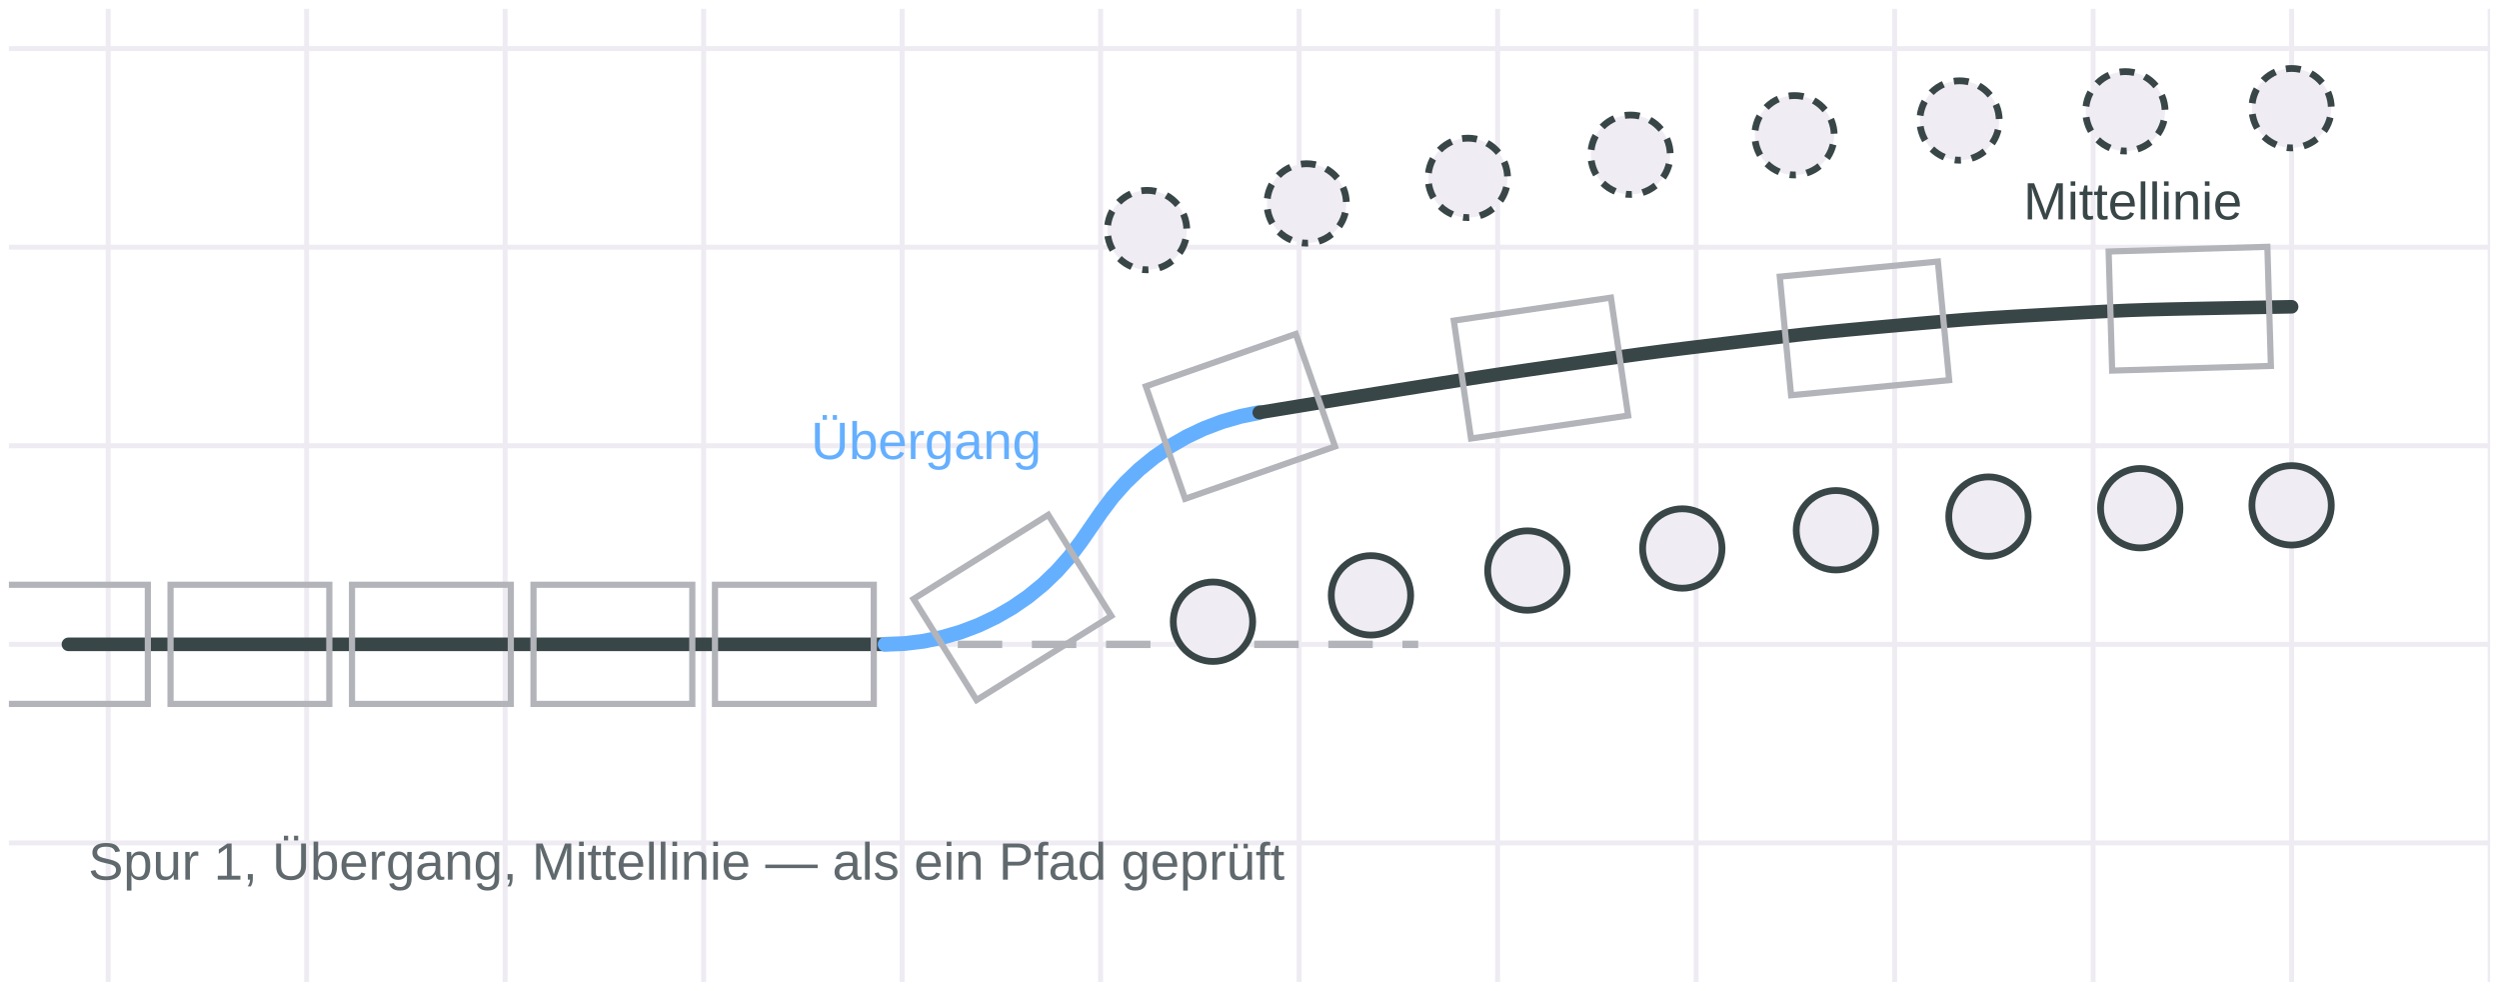
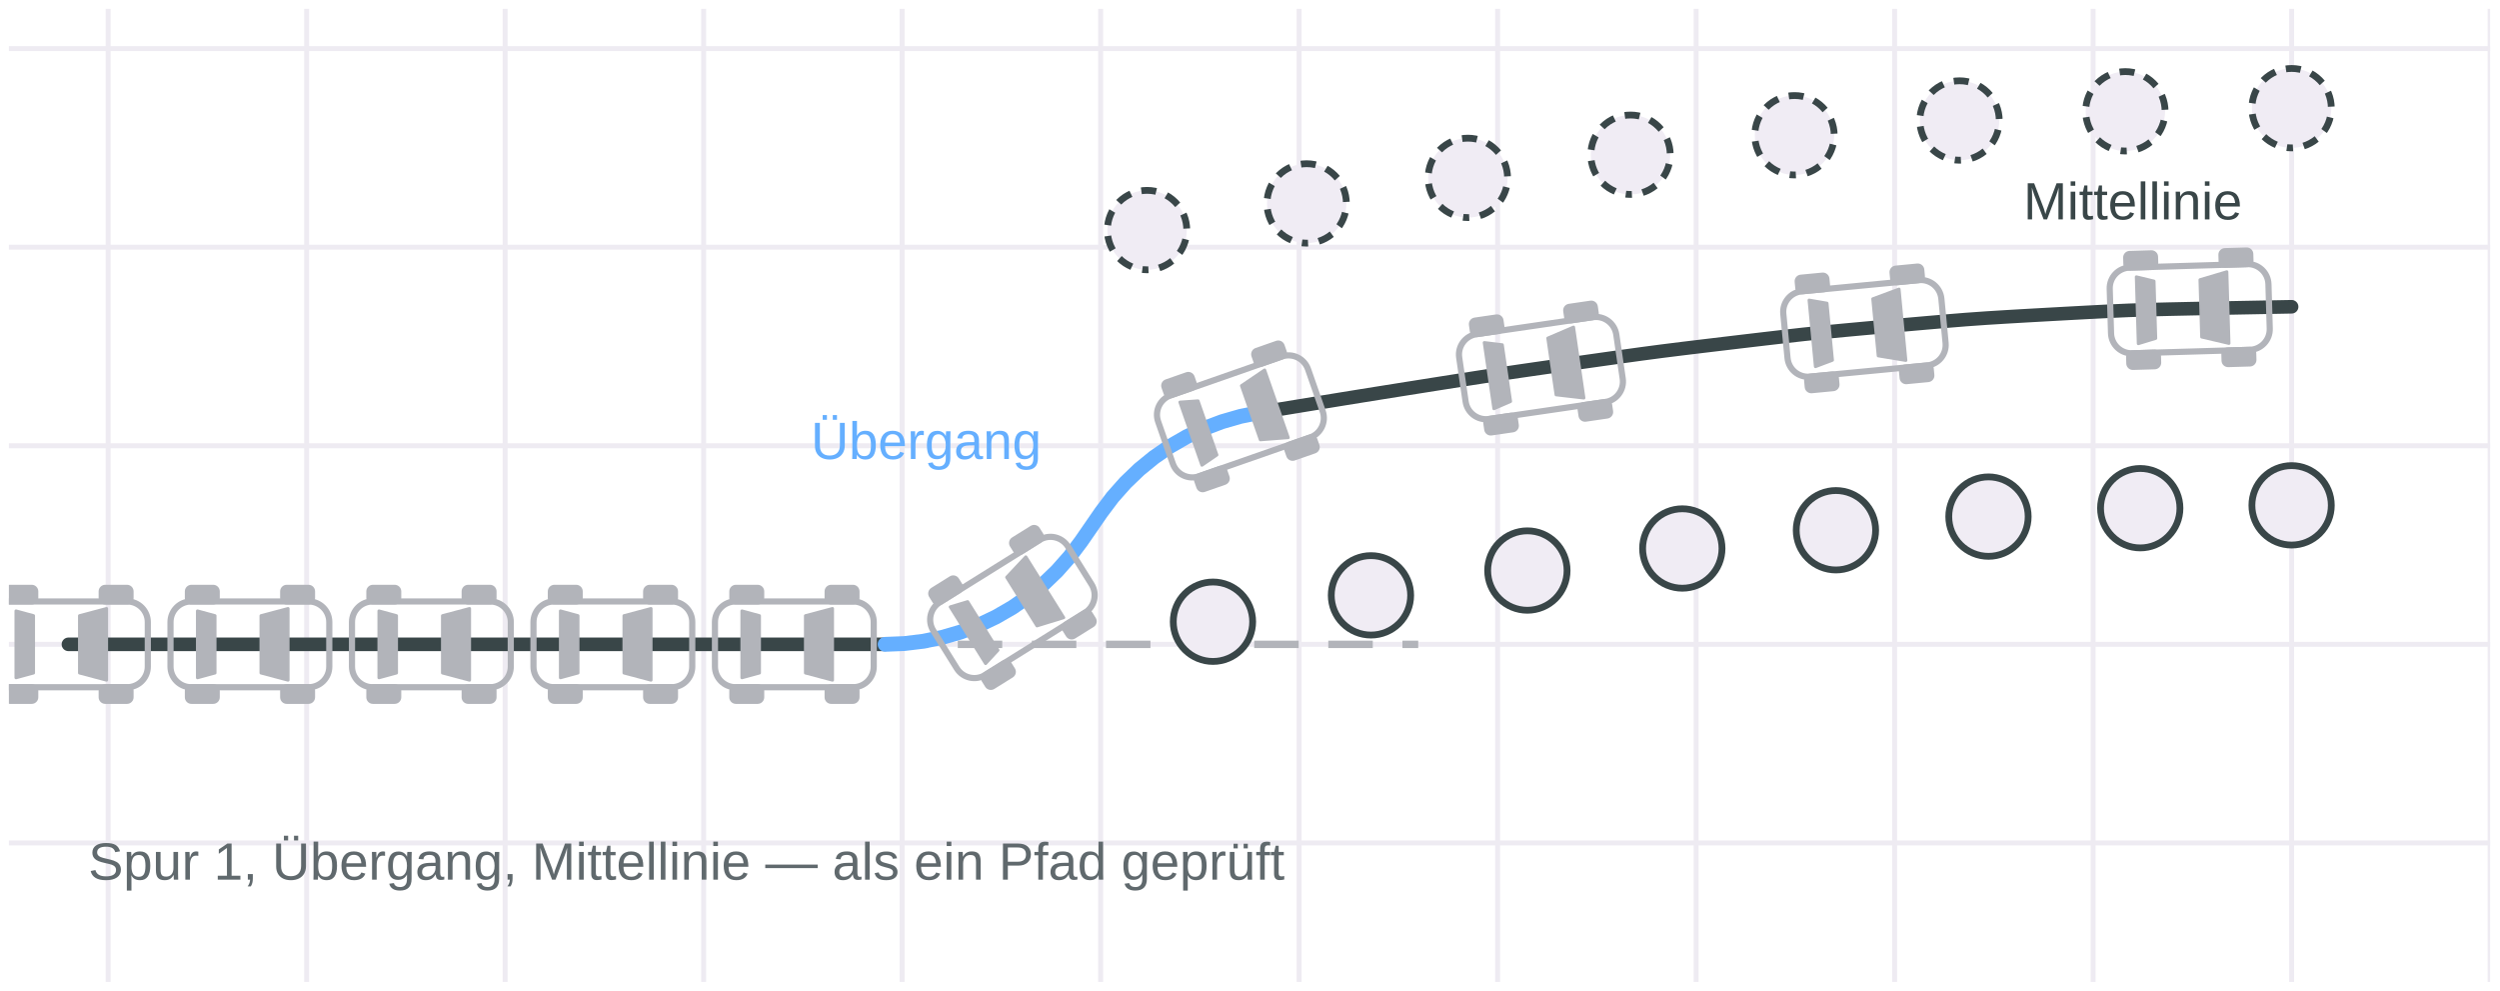
<svg xmlns="http://www.w3.org/2000/svg" xmlns:xlink="http://www.w3.org/1999/xlink" width="404.64pt" height="160.37pt" viewBox="0 0 404.64 160.37" version="1.1">
  <defs>
    <style type="text/css">*{stroke-linejoin: round; stroke-linecap: butt}</style>
  </defs>
  <g id="figure_1">
    <g id="patch_1">
      <path d="M 0 160.37  L 404.64 160.37  L 404.64 0  L 0 0  L 0 160.37  z " style="fill: none" />
    </g>
    <g id="axes_1">
      <g id="patch_2">
        <path d="M 1.44 158.93  L 403.2 158.93  L 403.2 1.44  L 1.44 1.44  L 1.44 158.93  z " style="fill: none" />
      </g>
      <g id="matplotlib.axis_1">
        <g id="xtick_1">
          <g id="line2d_1">
            <path d="M 17.51 158.93  L 17.51 1.44  " clip-path="url(#p9712683a59)" style="fill: none; stroke: #eeebf2; stroke-width: 0.8; stroke-linecap: square" />
          </g>
          <g id="line2d_2" />
        </g>
        <g id="xtick_2">
          <g id="line2d_3">
            <path d="M 49.651 158.93  L 49.651 1.44  " clip-path="url(#p9712683a59)" style="fill: none; stroke: #eeebf2; stroke-width: 0.8; stroke-linecap: square" />
          </g>
          <g id="line2d_4" />
        </g>
        <g id="xtick_3">
          <g id="line2d_5">
            <path d="M 81.792 158.93  L 81.792 1.44  " clip-path="url(#p9712683a59)" style="fill: none; stroke: #eeebf2; stroke-width: 0.8; stroke-linecap: square" />
          </g>
          <g id="line2d_6" />
        </g>
        <g id="xtick_4">
          <g id="line2d_7">
            <path d="M 113.933 158.93  L 113.933 1.44  " clip-path="url(#p9712683a59)" style="fill: none; stroke: #eeebf2; stroke-width: 0.8; stroke-linecap: square" />
          </g>
          <g id="line2d_8" />
        </g>
        <g id="xtick_5">
          <g id="line2d_9">
            <path d="M 146.074 158.93  L 146.074 1.44  " clip-path="url(#p9712683a59)" style="fill: none; stroke: #eeebf2; stroke-width: 0.8; stroke-linecap: square" />
          </g>
          <g id="line2d_10" />
        </g>
        <g id="xtick_6">
          <g id="line2d_11">
            <path d="M 178.214 158.93  L 178.214 1.44  " clip-path="url(#p9712683a59)" style="fill: none; stroke: #eeebf2; stroke-width: 0.8; stroke-linecap: square" />
          </g>
          <g id="line2d_12" />
        </g>
        <g id="xtick_7">
          <g id="line2d_13">
            <path d="M 210.355 158.93  L 210.355 1.44  " clip-path="url(#p9712683a59)" style="fill: none; stroke: #eeebf2; stroke-width: 0.8; stroke-linecap: square" />
          </g>
          <g id="line2d_14" />
        </g>
        <g id="xtick_8">
          <g id="line2d_15">
            <path d="M 242.496 158.93  L 242.496 1.44  " clip-path="url(#p9712683a59)" style="fill: none; stroke: #eeebf2; stroke-width: 0.8; stroke-linecap: square" />
          </g>
          <g id="line2d_16" />
        </g>
        <g id="xtick_9">
          <g id="line2d_17">
            <path d="M 274.637 158.93  L 274.637 1.44  " clip-path="url(#p9712683a59)" style="fill: none; stroke: #eeebf2; stroke-width: 0.8; stroke-linecap: square" />
          </g>
          <g id="line2d_18" />
        </g>
        <g id="xtick_10">
          <g id="line2d_19">
            <path d="M 306.778 158.93  L 306.778 1.44  " clip-path="url(#p9712683a59)" style="fill: none; stroke: #eeebf2; stroke-width: 0.8; stroke-linecap: square" />
          </g>
          <g id="line2d_20" />
        </g>
        <g id="xtick_11">
          <g id="line2d_21">
            <path d="M 338.918 158.93  L 338.918 1.44  " clip-path="url(#p9712683a59)" style="fill: none; stroke: #eeebf2; stroke-width: 0.8; stroke-linecap: square" />
          </g>
          <g id="line2d_22" />
        </g>
        <g id="xtick_12">
          <g id="line2d_23">
            <path d="M 371.059 158.93  L 371.059 1.44  " clip-path="url(#p9712683a59)" style="fill: none; stroke: #eeebf2; stroke-width: 0.8; stroke-linecap: square" />
          </g>
          <g id="line2d_24" />
        </g>
        <g id="xtick_13">
          <g id="line2d_25">
            <path d="M 403.2 158.93  L 403.2 1.44  " clip-path="url(#p9712683a59)" style="fill: none; stroke: #eeebf2; stroke-width: 0.8; stroke-linecap: square" />
          </g>
          <g id="line2d_26" />
        </g>
      </g>
      <g id="matplotlib.axis_2">
        <g id="ytick_1">
          <g id="line2d_27">
            <path d="M 1.44 136.431  L 403.2 136.431  " clip-path="url(#p9712683a59)" style="fill: none; stroke: #eeebf2; stroke-width: 0.8; stroke-linecap: square" />
          </g>
          <g id="line2d_28" />
        </g>
        <g id="ytick_2">
          <g id="line2d_29">
            <path d="M 1.44 104.291  L 403.2 104.291  " clip-path="url(#p9712683a59)" style="fill: none; stroke: #eeebf2; stroke-width: 0.8; stroke-linecap: square" />
          </g>
          <g id="line2d_30" />
        </g>
        <g id="ytick_3">
          <g id="line2d_31">
            <path d="M 1.44 72.15  L 403.2 72.15  " clip-path="url(#p9712683a59)" style="fill: none; stroke: #eeebf2; stroke-width: 0.8; stroke-linecap: square" />
          </g>
          <g id="line2d_32" />
        </g>
        <g id="ytick_4">
          <g id="line2d_33">
            <path d="M 1.44 40.009  L 403.2 40.009  " clip-path="url(#p9712683a59)" style="fill: none; stroke: #eeebf2; stroke-width: 0.8; stroke-linecap: square" />
          </g>
          <g id="line2d_34" />
        </g>
        <g id="ytick_5">
          <g id="line2d_35">
            <path d="M 1.44 7.868  L 403.2 7.868  " clip-path="url(#p9712683a59)" style="fill: none; stroke: #eeebf2; stroke-width: 0.8; stroke-linecap: square" />
          </g>
          <g id="line2d_36" />
        </g>
      </g>
      <g id="line2d_37">
        <path d="M 11.082 104.291  L 12.919 104.291  L 14.755 104.291  L 16.592 104.291  L 18.429 104.291  L 20.265 104.291  L 22.102 104.291  L 23.939 104.291  L 25.775 104.291  L 27.612 104.291  L 29.448 104.291  L 31.285 104.291  L 33.122 104.291  L 34.958 104.291  L 36.795 104.291  L 38.631 104.291  L 40.468 104.291  L 42.305 104.291  L 44.141 104.291  L 45.978 104.291  L 47.815 104.291  L 49.651 104.291  L 51.488 104.291  L 53.324 104.291  L 55.161 104.291  L 56.998 104.291  L 58.834 104.291  L 60.671 104.291  L 62.508 104.291  L 64.344 104.291  L 66.181 104.291  L 68.017 104.291  L 69.854 104.291  L 71.691 104.291  L 73.527 104.291  L 75.364 104.291  L 77.2 104.291  L 79.037 104.291  L 80.874 104.291  L 82.71 104.291  L 84.547 104.291  L 86.384 104.291  L 88.22 104.291  L 90.057 104.291  L 91.893 104.291  L 93.73 104.291  L 95.567 104.291  L 97.403 104.291  L 99.24 104.291  L 101.076 104.291  L 102.913 104.291  L 104.75 104.291  L 106.586 104.291  L 108.423 104.291  L 110.26 104.291  L 112.096 104.291  L 113.933 104.291  L 115.769 104.291  L 117.606 104.291  L 119.443 104.291  L 121.279 104.291  L 123.116 104.291  L 124.953 104.291  L 126.789 104.291  L 128.626 104.291  L 130.462 104.291  L 132.299 104.291  L 134.136 104.291  L 135.972 104.291  L 137.809 104.291  L 139.645 104.291  L 141.482 104.291  L 143.319 104.291  L 145.155 104.291  L 146.992 104.291  L 148.829 104.291  L 150.665 104.291  L 152.502 104.291  L 154.338 104.291  L 156.175 104.291  L 158.012 104.291  L 159.848 104.291  L 161.685 104.291  L 163.521 104.291  L 165.358 104.291  L 167.195 104.291  L 169.031 104.291  L 170.868 104.291  L 172.705 104.291  L 174.541 104.291  L 176.378 104.291  L 178.214 104.291  L 180.051 104.291  L 181.888 104.291  L 183.724 104.291  L 185.561 104.291  L 187.397 104.291  L 189.234 104.291  L 191.071 104.291  L 192.907 104.291  L 194.744 104.291  L 196.581 104.291  L 198.417 104.291  L 200.254 104.291  L 202.09 104.291  L 203.927 104.291  L 205.764 104.291  L 207.6 104.291  L 209.437 104.291  L 211.274 104.291  L 213.11 104.291  L 214.947 104.291  L 216.783 104.291  L 218.62 104.291  L 220.457 104.291  L 222.293 104.291  L 224.13 104.291  L 225.966 104.291  L 227.803 104.291  L 229.64 104.291  " clip-path="url(#p9712683a59)" style="fill: none; stroke-dasharray: 7.2,4.8; stroke-dashoffset: 0; stroke: #b2b4ba; stroke-width: 1.2" />
      </g>
      <g id="line2d_38">
        <path d="M 11.082 104.291  L 12.919 104.291  L 14.755 104.291  L 16.592 104.291  L 18.429 104.291  L 20.265 104.291  L 22.102 104.291  L 23.939 104.291  L 25.775 104.291  L 27.612 104.291  L 29.448 104.291  L 31.285 104.291  L 33.122 104.291  L 34.958 104.291  L 36.795 104.291  L 38.631 104.291  L 40.468 104.291  L 42.305 104.291  L 44.141 104.291  L 45.978 104.291  L 47.815 104.291  L 49.651 104.291  L 51.488 104.291  L 53.324 104.291  L 55.161 104.291  L 56.998 104.291  L 58.834 104.291  L 60.671 104.291  L 62.508 104.291  L 64.344 104.291  L 66.181 104.291  L 68.017 104.291  L 69.854 104.291  L 71.691 104.291  L 73.527 104.291  L 75.364 104.291  L 77.2 104.291  L 79.037 104.291  L 80.874 104.291  L 82.71 104.291  L 84.547 104.291  L 86.384 104.291  L 88.22 104.291  L 90.057 104.291  L 91.893 104.291  L 93.73 104.291  L 95.567 104.291  L 97.403 104.291  L 99.24 104.291  L 101.076 104.291  L 102.913 104.291  L 104.75 104.291  L 106.586 104.291  L 108.423 104.291  L 110.26 104.291  L 112.096 104.291  L 113.933 104.291  L 115.769 104.291  L 117.606 104.291  L 119.443 104.291  L 121.279 104.291  L 123.116 104.291  L 124.953 104.291  L 126.789 104.291  L 128.626 104.291  L 130.462 104.291  L 132.299 104.291  L 134.136 104.291  L 135.972 104.291  L 137.809 104.291  L 139.645 104.291  L 141.482 104.291  L 143.319 104.291  " clip-path="url(#p9712683a59)" style="fill: none; stroke: #394648; stroke-width: 2.2; stroke-linecap: round" />
      </g>
      <g id="line2d_39">
        <path d="M 143.319 104.291  L 146.422 104.165  L 149.506 103.791  L 152.549 103.17  L 155.533 102.305  L 158.437 101.204  L 161.243 99.872  L 163.933 98.319  L 166.49 96.555  L 168.896 94.59  L 171.136 92.438  L 173.195 90.113  L 175.061 87.63  L 176.678 85.288  L 178.294 82.946  L 180.163 80.458  L 182.227 78.13  L 184.472 75.975  L 186.883 74.008  L 189.445 72.242  L 192.141 70.688  L 194.953 69.357  L 197.863 68.257  L 200.853 67.395  L 203.902 66.776  " clip-path="url(#p9712683a59)" style="fill: none; stroke: #65afff; stroke-width: 2.4; stroke-linecap: round" />
      </g>
      <g id="line2d_40">
        <path d="M 203.902 66.776  L 207.158 66.244  L 210.413 65.709  L 213.668 65.175  L 216.924 64.643  L 220.18 64.117  L 223.437 63.595  L 226.695 63.076  L 229.953 62.558  L 233.211 62.043  L 236.469 61.53  L 239.729 61.022  L 242.99 60.525  L 246.253 60.045  L 249.518 59.574  L 252.784 59.107  L 256.049 58.643  L 259.316 58.18  L 262.582 57.721  L 265.85 57.27  L 269.12 56.838  L 272.393 56.429  L 275.668 56.032  L 278.943 55.64  L 282.219 55.25  L 285.495 54.864  L 288.772 54.483  L 292.049 54.113  L 295.33 53.769  L 298.614 53.454  L 301.899 53.152  L 305.184 52.855  L 308.469 52.561  L 311.755 52.272  L 315.042 51.989  L 318.33 51.721  L 321.62 51.487  L 324.912 51.283  L 328.206 51.091  L 331.499 50.906  L 334.793 50.724  L 338.087 50.547  L 341.381 50.379  L 344.676 50.231  L 347.973 50.12  L 351.271 50.037  L 354.569 49.966  L 357.867 49.9  L 361.165 49.837  L 364.463 49.775  L 367.761 49.713  L 371.059 49.651  " clip-path="url(#p9712683a59)" style="fill: none; stroke: #394648; stroke-width: 2.2; stroke-linecap: round" />
      </g>
      <g id="patch_3">
        <path d="M 196.405 107.059  C 198.11 107.059 199.745 106.382 200.95 105.176  C 202.156 103.971 202.833 102.336 202.833 100.631  C 202.833 98.926 202.156 97.291 200.95 96.085  C 199.745 94.88 198.11 94.203 196.405 94.203  C 194.7 94.203 193.065 94.88 191.86 96.085  C 190.654 97.291 189.977 98.926 189.977 100.631  C 189.977 102.336 190.654 103.971 191.86 105.176  C 193.065 106.382 194.7 107.059 196.405 107.059  z " clip-path="url(#p9712683a59)" style="fill: #f0ecf4; stroke: #394648; stroke-width: 1.1; stroke-linejoin: miter" />
      </g>
      <g id="patch_4">
        <path d="M 221.987 102.789  C 223.692 102.789 225.327 102.112 226.533 100.907  C 227.738 99.701 228.416 98.066 228.416 96.361  C 228.416 94.656 227.738 93.021 226.533 91.816  C 225.327 90.61 223.692 89.933 221.987 89.933  C 220.283 89.933 218.647 90.61 217.442 91.816  C 216.237 93.021 215.559 94.656 215.559 96.361  C 215.559 98.066 216.237 99.701 217.442 100.907  C 218.647 102.112 220.283 102.789 221.987 102.789  z " clip-path="url(#p9712683a59)" style="fill: #f0ecf4; stroke: #394648; stroke-width: 1.1; stroke-linejoin: miter" />
      </g>
      <g id="patch_5">
        <path d="M 247.315 98.774  C 249.019 98.774 250.654 98.097 251.86 96.891  C 253.065 95.686 253.743 94.051 253.743 92.346  C 253.743 90.641 253.065 89.006 251.86 87.801  C 250.654 86.595 249.019 85.918 247.315 85.918  C 245.61 85.918 243.975 86.595 242.769 87.801  C 241.564 89.006 240.886 90.641 240.886 92.346  C 240.886 94.051 241.564 95.686 242.769 96.891  C 243.975 98.097 245.61 98.774 247.315 98.774  z " clip-path="url(#p9712683a59)" style="fill: #f0ecf4; stroke: #394648; stroke-width: 1.1; stroke-linejoin: miter" />
      </g>
      <g id="patch_6">
        <path d="M 272.402 95.206  C 274.106 95.206 275.742 94.529 276.947 93.324  C 278.152 92.118 278.83 90.483 278.83 88.778  C 278.83 87.073 278.152 85.438 276.947 84.233  C 275.742 83.027 274.106 82.35 272.402 82.35  C 270.697 82.35 269.062 83.027 267.856 84.233  C 266.651 85.438 265.973 87.073 265.973 88.778  C 265.973 90.483 266.651 92.118 267.856 93.324  C 269.062 94.529 270.697 95.206 272.402 95.206  z " clip-path="url(#p9712683a59)" style="fill: #f0ecf4; stroke: #394648; stroke-width: 1.1; stroke-linejoin: miter" />
      </g>
      <g id="patch_7">
        <path d="M 297.275 92.252  C 298.98 92.252 300.615 91.575 301.821 90.369  C 303.026 89.164 303.704 87.529 303.704 85.824  C 303.704 84.119 303.026 82.484 301.821 81.278  C 300.615 80.073 298.98 79.396 297.275 79.396  C 295.571 79.396 293.936 80.073 292.73 81.278  C 291.525 82.484 290.847 84.119 290.847 85.824  C 290.847 87.529 291.525 89.164 292.73 90.369  C 293.936 91.575 295.571 92.252 297.275 92.252  z " clip-path="url(#p9712683a59)" style="fill: #f0ecf4; stroke: #394648; stroke-width: 1.1; stroke-linejoin: miter" />
      </g>
      <g id="patch_8">
        <path d="M 321.975 90.045  C 323.679 90.045 325.315 89.367 326.52 88.162  C 327.726 86.956 328.403 85.321 328.403 83.616  C 328.403 81.912 327.726 80.276 326.52 79.071  C 325.315 77.866 323.679 77.188 321.975 77.188  C 320.27 77.188 318.635 77.866 317.429 79.071  C 316.224 80.276 315.547 81.912 315.547 83.616  C 315.547 85.321 316.224 86.956 317.429 88.162  C 318.635 89.367 320.27 90.045 321.975 90.045  z " clip-path="url(#p9712683a59)" style="fill: #f0ecf4; stroke: #394648; stroke-width: 1.1; stroke-linejoin: miter" />
      </g>
      <g id="patch_9">
        <path d="M 346.549 88.681  C 348.254 88.681 349.889 88.004 351.095 86.798  C 352.3 85.593 352.978 83.958 352.978 82.253  C 352.978 80.548 352.3 78.913 351.095 77.708  C 349.889 76.502 348.254 75.825 346.549 75.825  C 344.845 75.825 343.209 76.502 342.004 77.708  C 340.799 78.913 340.121 80.548 340.121 82.253  C 340.121 83.958 340.799 85.593 342.004 86.798  C 343.209 88.004 344.845 88.681 346.549 88.681  z " clip-path="url(#p9712683a59)" style="fill: #f0ecf4; stroke: #394648; stroke-width: 1.1; stroke-linejoin: miter" />
      </g>
      <g id="patch_10">
        <path d="M 371.059 88.22  C 372.764 88.22 374.399 87.543 375.605 86.337  C 376.81 85.132 377.487 83.497 377.487 81.792  C 377.487 80.087 376.81 78.452 375.605 77.247  C 374.399 76.041 372.764 75.364 371.059 75.364  C 369.354 75.364 367.719 76.041 366.514 77.247  C 365.308 78.452 364.631 80.087 364.631 81.792  C 364.631 83.497 365.308 85.132 366.514 86.337  C 367.719 87.543 369.354 88.22 371.059 88.22  z " clip-path="url(#p9712683a59)" style="fill: #f0ecf4; stroke: #394648; stroke-width: 1.1; stroke-linejoin: miter" />
      </g>
      <g id="patch_11">
        <path d="M 185.736 43.669  C 187.441 43.669 189.076 42.991 190.282 41.786  C 191.487 40.581 192.165 38.945 192.165 37.241  C 192.165 35.536 191.487 33.901 190.282 32.695  C 189.076 31.49 187.441 30.812 185.736 30.812  C 184.032 30.812 182.397 31.49 181.191 32.695  C 179.986 33.901 179.308 35.536 179.308 37.241  C 179.308 38.945 179.986 40.581 181.191 41.786  C 182.397 42.991 184.032 43.669 185.736 43.669  z " clip-path="url(#p9712683a59)" style="fill: #f0ecf4; stroke-dasharray: 2.42,1.76; stroke-dashoffset: 2.2; stroke: #394648; stroke-width: 1.1; stroke-linejoin: miter" />
      </g>
      <g id="patch_12">
        <path d="M 211.579 39.356  C 213.284 39.356 214.919 38.679 216.125 37.473  C 217.33 36.268 218.007 34.633 218.007 32.928  C 218.007 31.223 217.33 29.588 216.125 28.382  C 214.919 27.177 213.284 26.5 211.579 26.5  C 209.875 26.5 208.239 27.177 207.034 28.382  C 205.828 29.588 205.151 31.223 205.151 32.928  C 205.151 34.633 205.828 36.268 207.034 37.473  C 208.239 38.679 209.875 39.356 211.579 39.356  z " clip-path="url(#p9712683a59)" style="fill: #f0ecf4; stroke-dasharray: 2.42,1.76; stroke-dashoffset: 2.2; stroke: #394648; stroke-width: 1.1; stroke-linejoin: miter" />
      </g>
      <g id="patch_13">
        <path d="M 237.677 35.219  C 239.382 35.219 241.017 34.542 242.223 33.336  C 243.428 32.131 244.106 30.496 244.106 28.791  C 244.106 27.086 243.428 25.451 242.223 24.246  C 241.017 23.04 239.382 22.363 237.677 22.363  C 235.973 22.363 234.338 23.04 233.132 24.246  C 231.927 25.451 231.249 27.086 231.249 28.791  C 231.249 30.496 231.927 32.131 233.132 33.336  C 234.338 34.542 235.973 35.219 237.677 35.219  z " clip-path="url(#p9712683a59)" style="fill: #f0ecf4; stroke-dasharray: 2.42,1.76; stroke-dashoffset: 2.2; stroke: #394648; stroke-width: 1.1; stroke-linejoin: miter" />
      </g>
      <g id="patch_14">
        <path d="M 264.016 31.474  C 265.72 31.474 267.356 30.797 268.561 29.591  C 269.766 28.386 270.444 26.751 270.444 25.046  C 270.444 23.341 269.766 21.706 268.561 20.5  C 267.356 19.295 265.72 18.618 264.016 18.618  C 262.311 18.618 260.676 19.295 259.47 20.5  C 258.265 21.706 257.587 23.341 257.587 25.046  C 257.587 26.751 258.265 28.386 259.47 29.591  C 260.676 30.797 262.311 31.474 264.016 31.474  z " clip-path="url(#p9712683a59)" style="fill: #f0ecf4; stroke-dasharray: 2.42,1.76; stroke-dashoffset: 2.2; stroke: #394648; stroke-width: 1.1; stroke-linejoin: miter" />
      </g>
      <g id="patch_15">
        <path d="M 290.567 28.321  C 292.272 28.321 293.907 27.644 295.112 26.439  C 296.318 25.233 296.995 23.598 296.995 21.893  C 296.995 20.188 296.318 18.553 295.112 17.348  C 293.907 16.142 292.272 15.465 290.567 15.465  C 288.862 15.465 287.227 16.142 286.022 17.348  C 284.816 18.553 284.139 20.188 284.139 21.893  C 284.139 23.598 284.816 25.233 286.022 26.439  C 287.227 27.644 288.862 28.321 290.567 28.321  z " clip-path="url(#p9712683a59)" style="fill: #f0ecf4; stroke-dasharray: 2.42,1.76; stroke-dashoffset: 2.2; stroke: #394648; stroke-width: 1.1; stroke-linejoin: miter" />
      </g>
      <g id="patch_16">
        <path d="M 317.293 25.934  C 318.998 25.934 320.633 25.256 321.839 24.051  C 323.044 22.845 323.721 21.21 323.721 19.506  C 323.721 17.801 323.044 16.166 321.839 14.96  C 320.633 13.755 318.998 13.077 317.293 13.077  C 315.588 13.077 313.953 13.755 312.748 14.96  C 311.542 16.166 310.865 17.801 310.865 19.506  C 310.865 21.21 311.542 22.845 312.748 24.051  C 313.953 25.256 315.588 25.934 317.293 25.934  z " clip-path="url(#p9712683a59)" style="fill: #f0ecf4; stroke-dasharray: 2.42,1.76; stroke-dashoffset: 2.2; stroke: #394648; stroke-width: 1.1; stroke-linejoin: miter" />
      </g>
      <g id="patch_17">
        <path d="M 344.144 24.445  C 345.848 24.445 347.484 23.767 348.689 22.562  C 349.895 21.356 350.572 19.721 350.572 18.016  C 350.572 16.312 349.895 14.676 348.689 13.471  C 347.484 12.266 345.848 11.588 344.144 11.588  C 342.439 11.588 340.804 12.266 339.598 13.471  C 338.393 14.676 337.716 16.312 337.716 18.016  C 337.716 19.721 338.393 21.356 339.598 22.562  C 340.804 23.767 342.439 24.445 344.144 24.445  z " clip-path="url(#p9712683a59)" style="fill: #f0ecf4; stroke-dasharray: 2.42,1.76; stroke-dashoffset: 2.2; stroke: #394648; stroke-width: 1.1; stroke-linejoin: miter" />
      </g>
      <g id="patch_18">
        <path d="M 371.059 23.939  C 372.764 23.939 374.399 23.261 375.605 22.056  C 376.81 20.85 377.487 19.215 377.487 17.51  C 377.487 15.806 376.81 14.17 375.605 12.965  C 374.399 11.76 372.764 11.082 371.059 11.082  C 369.354 11.082 367.719 11.76 366.514 12.965  C 365.308 14.17 364.631 15.806 364.631 17.51  C 364.631 19.215 365.308 20.85 366.514 22.056  C 367.719 23.261 369.354 23.939 371.059 23.939  z " clip-path="url(#p9712683a59)" style="fill: #f0ecf4; stroke-dasharray: 2.42,1.76; stroke-dashoffset: 2.2; stroke: #394648; stroke-width: 1.1; stroke-linejoin: miter" />
      </g>
      <g id="patch_19">
-         <path d="M -1 113.933  L 23.939 113.933  L 23.939 94.648  L -1 94.648  " clip-path="url(#p9712683a59)" style="fill: none; stroke: #b2b4ba; stroke-linejoin: miter" />
+         <g clip-path="url(#p9712683a59)">
+           <g transform="translate(11.0822 104.2906) rotate(0.000)">
+             <g>
+               <rect x="-10.54" y="-9.64" width="5.66" height="3.2" rx="1.07" fill="#b2b4ba" />
+               <rect x="-10.54" y="6.44" width="5.66" height="3.2" rx="1.07" fill="#b2b4ba" />
+               <rect x="4.89" y="-9.64" width="5.66" height="3.2" rx="1.07" fill="#b2b4ba" />
+               <rect x="4.89" y="6.44" width="5.66" height="3.2" rx="1.07" fill="#b2b4ba" />
+               <rect x="-12.86" y="-6.94" width="25.71" height="13.88" rx="3.34" fill="none" stroke="#b2b4ba" stroke-width="1" />
+               <path d="M6.17 -5.79 L6.17 5.79 L1.8 4.63 L1.8 -4.63 Z" fill="#b2b4ba" stroke="#b2b4ba" stroke-width="0.5" stroke-linejoin="round" />
+               <path d="M-8.49 -5.4 L-8.49 5.4 L-5.66 4.63 L-5.66 -4.63 Z" fill="#b2b4ba" stroke="#b2b4ba" stroke-width="0.5" stroke-linejoin="round" />
+             </g>
+           </g>
+         </g>
      </g>
      <g id="patch_20">
-         <path d="M 27.612 113.933  L 53.324 113.933  L 53.324 94.648  L 27.612 94.648  L 27.612 113.933  z " clip-path="url(#p9712683a59)" style="fill: none; stroke: #b2b4ba; stroke-linejoin: miter" />
+         <g clip-path="url(#p9712683a59)">
+           <g transform="translate(40.4681 104.2906) rotate(0.000)">
+             <g>
+               <rect x="-10.54" y="-9.64" width="5.66" height="3.2" rx="1.07" fill="#b2b4ba" />
+               <rect x="-10.54" y="6.44" width="5.66" height="3.2" rx="1.07" fill="#b2b4ba" />
+               <rect x="4.89" y="-9.64" width="5.66" height="3.2" rx="1.07" fill="#b2b4ba" />
+               <rect x="4.89" y="6.44" width="5.66" height="3.2" rx="1.07" fill="#b2b4ba" />
+               <rect x="-12.86" y="-6.94" width="25.71" height="13.88" rx="3.34" fill="none" stroke="#b2b4ba" stroke-width="1" />
+               <path d="M6.17 -5.79 L6.17 5.79 L1.8 4.63 L1.8 -4.63 Z" fill="#b2b4ba" stroke="#b2b4ba" stroke-width="0.5" stroke-linejoin="round" />
+               <path d="M-8.49 -5.4 L-8.49 5.4 L-5.66 4.63 L-5.66 -4.63 Z" fill="#b2b4ba" stroke="#b2b4ba" stroke-width="0.5" stroke-linejoin="round" />
+             </g>
+           </g>
+         </g>
      </g>
      <g id="patch_21">
-         <path d="M 56.998 113.933  L 82.71 113.933  L 82.71 94.648  L 56.998 94.648  L 56.998 113.933  z " clip-path="url(#p9712683a59)" style="fill: none; stroke: #b2b4ba; stroke-linejoin: miter" />
+         <g clip-path="url(#p9712683a59)">
+           <g transform="translate(69.854 104.2906) rotate(0.000)">
+             <g>
+               <rect x="-10.54" y="-9.64" width="5.66" height="3.2" rx="1.07" fill="#b2b4ba" />
+               <rect x="-10.54" y="6.44" width="5.66" height="3.2" rx="1.07" fill="#b2b4ba" />
+               <rect x="4.89" y="-9.64" width="5.66" height="3.2" rx="1.07" fill="#b2b4ba" />
+               <rect x="4.89" y="6.44" width="5.66" height="3.2" rx="1.07" fill="#b2b4ba" />
+               <rect x="-12.86" y="-6.94" width="25.71" height="13.88" rx="3.34" fill="none" stroke="#b2b4ba" stroke-width="1" />
+               <path d="M6.17 -5.79 L6.17 5.79 L1.8 4.63 L1.8 -4.63 Z" fill="#b2b4ba" stroke="#b2b4ba" stroke-width="0.5" stroke-linejoin="round" />
+               <path d="M-8.49 -5.4 L-8.49 5.4 L-5.66 4.63 L-5.66 -4.63 Z" fill="#b2b4ba" stroke="#b2b4ba" stroke-width="0.5" stroke-linejoin="round" />
+             </g>
+           </g>
+         </g>
      </g>
      <g id="patch_22">
-         <path d="M 86.384 113.933  L 112.096 113.933  L 112.096 94.648  L 86.384 94.648  L 86.384 113.933  z " clip-path="url(#p9712683a59)" style="fill: none; stroke: #b2b4ba; stroke-linejoin: miter" />
+         <g clip-path="url(#p9712683a59)">
+           <g transform="translate(99.2399 104.2906) rotate(0.000)">
+             <g>
+               <rect x="-10.54" y="-9.64" width="5.66" height="3.2" rx="1.07" fill="#b2b4ba" />
+               <rect x="-10.54" y="6.44" width="5.66" height="3.2" rx="1.07" fill="#b2b4ba" />
+               <rect x="4.89" y="-9.64" width="5.66" height="3.2" rx="1.07" fill="#b2b4ba" />
+               <rect x="4.89" y="6.44" width="5.66" height="3.2" rx="1.07" fill="#b2b4ba" />
+               <rect x="-12.86" y="-6.94" width="25.71" height="13.88" rx="3.34" fill="none" stroke="#b2b4ba" stroke-width="1" />
+               <path d="M6.17 -5.79 L6.17 5.79 L1.8 4.63 L1.8 -4.63 Z" fill="#b2b4ba" stroke="#b2b4ba" stroke-width="0.5" stroke-linejoin="round" />
+               <path d="M-8.49 -5.4 L-8.49 5.4 L-5.66 4.63 L-5.66 -4.63 Z" fill="#b2b4ba" stroke="#b2b4ba" stroke-width="0.5" stroke-linejoin="round" />
+             </g>
+           </g>
+         </g>
      </g>
      <g id="patch_23">
-         <path d="M 115.769 113.933  L 141.482 113.933  L 141.482 94.648  L 115.769 94.648  L 115.769 113.933  z " clip-path="url(#p9712683a59)" style="fill: none; stroke: #b2b4ba; stroke-linejoin: miter" />
+         <g clip-path="url(#p9712683a59)">
+           <g transform="translate(128.6257 104.2906) rotate(0.000)">
+             <g>
+               <rect x="-10.54" y="-9.64" width="5.66" height="3.2" rx="1.07" fill="#b2b4ba" />
+               <rect x="-10.54" y="6.44" width="5.66" height="3.2" rx="1.07" fill="#b2b4ba" />
+               <rect x="4.89" y="-9.64" width="5.66" height="3.2" rx="1.07" fill="#b2b4ba" />
+               <rect x="4.89" y="6.44" width="5.66" height="3.2" rx="1.07" fill="#b2b4ba" />
+               <rect x="-12.86" y="-6.94" width="25.71" height="13.88" rx="3.34" fill="none" stroke="#b2b4ba" stroke-width="1" />
+               <path d="M6.17 -5.79 L6.17 5.79 L1.8 4.63 L1.8 -4.63 Z" fill="#b2b4ba" stroke="#b2b4ba" stroke-width="0.5" stroke-linejoin="round" />
+               <path d="M-8.49 -5.4 L-8.49 5.4 L-5.66 4.63 L-5.66 -4.63 Z" fill="#b2b4ba" stroke="#b2b4ba" stroke-width="0.5" stroke-linejoin="round" />
+             </g>
+           </g>
+         </g>
      </g>
      <g id="patch_24">
-         <path d="M 158.13 113.305  L 179.945 99.694  L 169.736 83.333  L 147.922 96.944  L 158.13 113.305  z " clip-path="url(#p9712683a59)" style="fill: none; stroke: #b2b4ba; stroke-linejoin: miter" />
+         <g clip-path="url(#p9712683a59)">
+           <g transform="translate(163.9333 98.3192) rotate(-31.962)">
+             <g>
+               <rect x="-10.54" y="-9.64" width="5.66" height="3.2" rx="1.07" fill="#b2b4ba" />
+               <rect x="-10.54" y="6.44" width="5.66" height="3.2" rx="1.07" fill="#b2b4ba" />
+               <rect x="4.89" y="-9.64" width="5.66" height="3.2" rx="1.07" fill="#b2b4ba" />
+               <rect x="4.89" y="6.44" width="5.66" height="3.2" rx="1.07" fill="#b2b4ba" />
+               <rect x="-12.86" y="-6.94" width="25.71" height="13.88" rx="3.34" fill="none" stroke="#b2b4ba" stroke-width="1" />
+               <path d="M6.17 -5.79 L6.17 5.79 L1.8 4.63 L1.8 -4.63 Z" fill="#b2b4ba" stroke="#b2b4ba" stroke-width="0.5" stroke-linejoin="round" />
+               <path d="M-8.49 -5.4 L-8.49 5.4 L-5.66 4.63 L-5.66 -4.63 Z" fill="#b2b4ba" stroke="#b2b4ba" stroke-width="0.5" stroke-linejoin="round" />
+             </g>
+           </g>
+         </g>
      </g>
      <g id="patch_25">
-         <path d="M 191.894 80.736  L 216.169 72.259  L 209.812 54.053  L 185.536 62.53  L 191.894 80.736  z " clip-path="url(#p9712683a59)" style="fill: none; stroke: #b2b4ba; stroke-linejoin: miter" />
+         <g clip-path="url(#p9712683a59)">
+           <g transform="translate(200.8529 67.3945) rotate(-19.249)">
+             <g>
+               <rect x="-10.54" y="-9.64" width="5.66" height="3.2" rx="1.07" fill="#b2b4ba" />
+               <rect x="-10.54" y="6.44" width="5.66" height="3.2" rx="1.07" fill="#b2b4ba" />
+               <rect x="4.89" y="-9.64" width="5.66" height="3.2" rx="1.07" fill="#b2b4ba" />
+               <rect x="4.89" y="6.44" width="5.66" height="3.2" rx="1.07" fill="#b2b4ba" />
+               <rect x="-12.86" y="-6.94" width="25.71" height="13.88" rx="3.34" fill="none" stroke="#b2b4ba" stroke-width="1" />
+               <path d="M6.17 -5.79 L6.17 5.79 L1.8 4.63 L1.8 -4.63 Z" fill="#b2b4ba" stroke="#b2b4ba" stroke-width="0.5" stroke-linejoin="round" />
+               <path d="M-8.49 -5.4 L-8.49 5.4 L-5.66 4.63 L-5.66 -4.63 Z" fill="#b2b4ba" stroke="#b2b4ba" stroke-width="0.5" stroke-linejoin="round" />
+             </g>
+           </g>
+         </g>
      </g>
      <g id="patch_26">
-         <path d="M 238.19 70.973  L 263.633 67.258  L 260.846 48.175  L 235.403 51.891  L 238.19 70.973  z " clip-path="url(#p9712683a59)" style="fill: none; stroke: #b2b4ba; stroke-linejoin: miter" />
+         <g clip-path="url(#p9712683a59)">
+           <g transform="translate(249.5182 59.5744) rotate(-8.309)">
+             <g>
+               <rect x="-10.54" y="-9.64" width="5.66" height="3.2" rx="1.07" fill="#b2b4ba" />
+               <rect x="-10.54" y="6.44" width="5.66" height="3.2" rx="1.07" fill="#b2b4ba" />
+               <rect x="4.89" y="-9.64" width="5.66" height="3.2" rx="1.07" fill="#b2b4ba" />
+               <rect x="4.89" y="6.44" width="5.66" height="3.2" rx="1.07" fill="#b2b4ba" />
+               <rect x="-12.86" y="-6.94" width="25.71" height="13.88" rx="3.34" fill="none" stroke="#b2b4ba" stroke-width="1" />
+               <path d="M6.17 -5.79 L6.17 5.79 L1.8 4.63 L1.8 -4.63 Z" fill="#b2b4ba" stroke="#b2b4ba" stroke-width="0.5" stroke-linejoin="round" />
+               <path d="M-8.49 -5.4 L-8.49 5.4 L-5.66 4.63 L-5.66 -4.63 Z" fill="#b2b4ba" stroke="#b2b4ba" stroke-width="0.5" stroke-linejoin="round" />
+             </g>
+           </g>
+         </g>
      </g>
      <g id="patch_27">
-         <path d="M 290.017 63.973  L 315.613 61.528  L 313.78 42.331  L 288.184 44.775  L 290.017 63.973  z " clip-path="url(#p9712683a59)" style="fill: none; stroke: #b2b4ba; stroke-linejoin: miter" />
+         <g clip-path="url(#p9712683a59)">
+           <g transform="translate(301.8985 53.1516) rotate(-5.456)">
+             <g>
+               <rect x="-10.54" y="-9.64" width="5.66" height="3.2" rx="1.07" fill="#b2b4ba" />
+               <rect x="-10.54" y="6.44" width="5.66" height="3.2" rx="1.07" fill="#b2b4ba" />
+               <rect x="4.89" y="-9.64" width="5.66" height="3.2" rx="1.07" fill="#b2b4ba" />
+               <rect x="4.89" y="6.44" width="5.66" height="3.2" rx="1.07" fill="#b2b4ba" />
+               <rect x="-12.86" y="-6.94" width="25.71" height="13.88" rx="3.34" fill="none" stroke="#b2b4ba" stroke-width="1" />
+               <path d="M6.17 -5.79 L6.17 5.79 L1.8 4.63 L1.8 -4.63 Z" fill="#b2b4ba" stroke="#b2b4ba" stroke-width="0.5" stroke-linejoin="round" />
+               <path d="M-8.49 -5.4 L-8.49 5.4 L-5.66 4.63 L-5.66 -4.63 Z" fill="#b2b4ba" stroke="#b2b4ba" stroke-width="0.5" stroke-linejoin="round" />
+             </g>
+           </g>
+         </g>
      </g>
      <g id="patch_28">
-         <path d="M 342.003 59.984  L 367.705 59.224  L 367.134 39.948  L 341.433 40.708  L 342.003 59.984  z " clip-path="url(#p9712683a59)" style="fill: none; stroke: #b2b4ba; stroke-linejoin: miter" />
+         <g clip-path="url(#p9712683a59)">
+           <g transform="translate(354.5688 49.9661) rotate(-1.694)">
+             <g>
+               <rect x="-10.54" y="-9.64" width="5.66" height="3.2" rx="1.07" fill="#b2b4ba" />
+               <rect x="-10.54" y="6.44" width="5.66" height="3.2" rx="1.07" fill="#b2b4ba" />
+               <rect x="4.89" y="-9.64" width="5.66" height="3.2" rx="1.07" fill="#b2b4ba" />
+               <rect x="4.89" y="6.44" width="5.66" height="3.2" rx="1.07" fill="#b2b4ba" />
+               <rect x="-12.86" y="-6.94" width="25.71" height="13.88" rx="3.34" fill="none" stroke="#b2b4ba" stroke-width="1" />
+               <path d="M6.17 -5.79 L6.17 5.79 L1.8 4.63 L1.8 -4.63 Z" fill="#b2b4ba" stroke="#b2b4ba" stroke-width="0.5" stroke-linejoin="round" />
+               <path d="M-8.49 -5.4 L-8.49 5.4 L-5.66 4.63 L-5.66 -4.63 Z" fill="#b2b4ba" stroke="#b2b4ba" stroke-width="0.5" stroke-linejoin="round" />
+             </g>
+           </g>
+         </g>
      </g>
      <g id="text_1">
        <g style="fill: #65afff" transform="translate(131.3035 74.29544) scale(0.085 -0.085)">
          <defs>
            <path id="LiberationSans-dc" d="M 2284 -63  Q 1744 -63 1341 134  Q 938 331 716 706  Q 494 1081 494 1600  L 494 4403  L 1091 4403  L 1091 1650  Q 1091 1047 1397 734  Q 1703 422 2281 422  Q 2875 422 3204 745  Q 3534 1069 3534 1691  L 3534 4403  L 4128 4403  L 4128 1656  Q 4128 1122 3901 734  Q 3675 347 3261 142  Q 2847 -63 2284 -63  z M 2668 4781  L 2668 5356  L 3177 5356  L 3177 4781  L 2668 4781  z M 1437 4781  L 1437 5356  L 1952 5356  L 1952 4781  L 1437 4781  z " transform="scale(0.015625)" />
            <path id="LiberationSans-62" d="M 3291 1706  Q 3291 -63 2047 -63  Q 1663 -63 1408 76  Q 1153 216 994 525  L 988 525  Q 988 428 975 229  Q 963 31 956 0  L 413 0  Q 431 169 431 697  L 431 4638  L 994 4638  L 994 3316  Q 994 3113 981 2838  L 994 2838  Q 1150 3163 1408 3303  Q 1666 3444 2047 3444  Q 2688 3444 2989 3012  Q 3291 2581 3291 1706  z M 2700 1688  Q 2700 2397 2512 2703  Q 2325 3009 1903 3009  Q 1428 3009 1211 2684  Q 994 2359 994 1653  Q 994 988 1206 670  Q 1419 353 1897 353  Q 2322 353 2511 667  Q 2700 981 2700 1688  z " transform="scale(0.015625)" />
            <path id="LiberationSans-65" d="M 863 1572  Q 863 991 1103 675  Q 1344 359 1806 359  Q 2172 359 2392 506  Q 2613 653 2691 878  L 3184 738  Q 2881 -63 1806 -63  Q 1056 -63 664 384  Q 272 831 272 1713  Q 272 2550 664 2997  Q 1056 3444 1784 3444  Q 3275 3444 3275 1647  L 3275 1572  L 863 1572  z M 2694 2003  Q 2647 2538 2422 2783  Q 2197 3028 1775 3028  Q 1366 3028 1127 2754  Q 888 2481 869 2003  L 2694 2003  z " transform="scale(0.015625)" />
            <path id="LiberationSans-72" d="M 444 0  L 444 2594  Q 444 2950 425 3381  L 956 3381  Q 981 2806 981 2691  L 994 2691  Q 1128 3125 1303 3284  Q 1478 3444 1797 3444  Q 1909 3444 2025 3413  L 2025 2897  Q 1913 2928 1725 2928  Q 1375 2928 1190 2626  Q 1006 2325 1006 1763  L 1006 0  L 444 0  z " transform="scale(0.015625)" />
            <path id="LiberationSans-67" d="M 1713 -1328  Q 1159 -1328 831 -1111  Q 503 -894 409 -494  L 975 -413  Q 1031 -647 1223 -773  Q 1416 -900 1728 -900  Q 2569 -900 2569 84  L 2569 628  L 2563 628  Q 2403 303 2125 139  Q 1847 -25 1475 -25  Q 853 -25 561 387  Q 269 800 269 1684  Q 269 2581 583 3007  Q 897 3434 1538 3434  Q 1897 3434 2161 3270  Q 2425 3106 2569 2803  L 2575 2803  Q 2575 2897 2587 3128  Q 2600 3359 2613 3381  L 3147 3381  Q 3128 3213 3128 2681  L 3128 97  Q 3128 -1328 1713 -1328  z M 2569 1691  Q 2569 2103 2456 2401  Q 2344 2700 2139 2858  Q 1934 3016 1675 3016  Q 1244 3016 1047 2703  Q 850 2391 850 1691  Q 850 997 1034 694  Q 1219 391 1666 391  Q 1931 391 2137 547  Q 2344 703 2456 995  Q 2569 1288 2569 1691  z " transform="scale(0.015625)" />
            <path id="LiberationSans-61" d="M 1294 -63  Q 784 -63 528 206  Q 272 475 272 944  Q 272 1469 617 1750  Q 963 2031 1731 2050  L 2491 2063  L 2491 2247  Q 2491 2659 2316 2837  Q 2141 3016 1766 3016  Q 1388 3016 1216 2887  Q 1044 2759 1009 2478  L 422 2531  Q 566 3444 1778 3444  Q 2416 3444 2737 3151  Q 3059 2859 3059 2306  L 3059 850  Q 3059 600 3125 473  Q 3191 347 3375 347  Q 3456 347 3559 369  L 3559 19  Q 3347 -31 3125 -31  Q 2813 -31 2670 133  Q 2528 297 2509 647  L 2491 647  Q 2275 259 1989 98  Q 1703 -63 1294 -63  z M 1422 359  Q 1731 359 1972 500  Q 2213 641 2352 886  Q 2491 1131 2491 1391  L 2491 1669  L 1875 1656  Q 1478 1650 1273 1575  Q 1069 1500 959 1344  Q 850 1188 850 934  Q 850 659 998 509  Q 1147 359 1422 359  z " transform="scale(0.015625)" />
            <path id="LiberationSans-6e" d="M 2578 0  L 2578 2144  Q 2578 2478 2512 2662  Q 2447 2847 2303 2928  Q 2159 3009 1881 3009  Q 1475 3009 1240 2731  Q 1006 2453 1006 1959  L 1006 0  L 444 0  L 444 2659  Q 444 3250 425 3381  L 956 3381  Q 959 3366 962 3297  Q 966 3228 970 3139  Q 975 3050 981 2803  L 991 2803  Q 1184 3153 1439 3298  Q 1694 3444 2072 3444  Q 2628 3444 2886 3167  Q 3144 2891 3144 2253  L 3144 0  L 2578 0  z " transform="scale(0.015625)" />
          </defs>
          <use xlink:href="#LiberationSans-dc" />
          <use xlink:href="#LiberationSans-62" transform="translate(72.2168 0)" />
          <use xlink:href="#LiberationSans-65" transform="translate(127.832 0)" />
          <use xlink:href="#LiberationSans-72" transform="translate(183.4473 0)" />
          <use xlink:href="#LiberationSans-67" transform="translate(216.748 0)" />
          <use xlink:href="#LiberationSans-61" transform="translate(272.3633 0)" />
          <use xlink:href="#LiberationSans-6e" transform="translate(327.9785 0)" />
          <use xlink:href="#LiberationSans-67" transform="translate(383.5938 0)" />
        </g>
      </g>
      <g id="text_2">
        <g style="fill: #394648" transform="translate(327.6334 35.51463) scale(0.085 -0.085)">
          <defs>
            <path id="LiberationSans-4d" d="M 4269 0  L 4269 2938  Q 4269 3425 4297 3875  Q 4144 3316 4022 3000  L 2884 0  L 2466 0  L 1313 3000  L 1138 3531  L 1034 3875  L 1044 3528  L 1056 2938  L 1056 0  L 525 0  L 525 4403  L 1309 4403  L 2481 1350  Q 2544 1166 2601 955  Q 2659 744 2678 650  Q 2703 775 2783 1029  Q 2863 1284 2891 1350  L 4041 4403  L 4806 4403  L 4806 0  L 4269 0  z " transform="scale(0.015625)" />
            <path id="LiberationSans-69" d="M 428 4100  L 428 4638  L 991 4638  L 991 4100  L 428 4100  z M 428 0  L 428 3381  L 991 3381  L 991 0  L 428 0  z " transform="scale(0.015625)" />
            <path id="LiberationSans-74" d="M 1731 25  Q 1453 -50 1163 -50  Q 488 -50 488 716  L 488 2972  L 97 2972  L 97 3381  L 509 3381  L 675 4138  L 1050 4138  L 1050 3381  L 1675 3381  L 1675 2972  L 1050 2972  L 1050 838  Q 1050 594 1129 495  Q 1209 397 1406 397  Q 1519 397 1731 441  L 1731 25  z " transform="scale(0.015625)" />
            <path id="LiberationSans-6c" d="M 431 0  L 431 4638  L 994 4638  L 994 0  L 431 0  z " transform="scale(0.015625)" />
          </defs>
          <use xlink:href="#LiberationSans-4d" />
          <use xlink:href="#LiberationSans-69" transform="translate(83.30078 0)" />
          <use xlink:href="#LiberationSans-74" transform="translate(105.5176 0)" />
          <use xlink:href="#LiberationSans-74" transform="translate(133.3008 0)" />
          <use xlink:href="#LiberationSans-65" transform="translate(161.084 0)" />
          <use xlink:href="#LiberationSans-6c" transform="translate(216.6992 0)" />
          <use xlink:href="#LiberationSans-6c" transform="translate(238.916 0)" />
          <use xlink:href="#LiberationSans-69" transform="translate(261.1328 0)" />
          <use xlink:href="#LiberationSans-6e" transform="translate(283.3496 0)" />
          <use xlink:href="#LiberationSans-69" transform="translate(338.9648 0)" />
          <use xlink:href="#LiberationSans-65" transform="translate(361.1816 0)" />
        </g>
      </g>
      <g id="text_3">
        <g style="fill: #60696d" transform="translate(14.29632 142.3814) scale(0.085 -0.085)">
          <defs>
            <path id="LiberationSans-53" d="M 3975 1216  Q 3975 606 3498 271  Q 3022 -63 2156 -63  Q 547 -63 291 1056  L 869 1172  Q 969 775 1294 589  Q 1619 403 2178 403  Q 2756 403 3070 601  Q 3384 800 3384 1184  Q 3384 1400 3286 1534  Q 3188 1669 3009 1756  Q 2831 1844 2584 1903  Q 2338 1963 2038 2031  Q 1516 2147 1245 2262  Q 975 2378 819 2520  Q 663 2663 580 2853  Q 497 3044 497 3291  Q 497 3856 930 4162  Q 1363 4469 2169 4469  Q 2919 4469 3316 4239  Q 3713 4009 3872 3456  L 3284 3353  Q 3188 3703 2916 3861  Q 2644 4019 2163 4019  Q 1634 4019 1356 3844  Q 1078 3669 1078 3322  Q 1078 3119 1186 2986  Q 1294 2853 1497 2761  Q 1700 2669 2306 2534  Q 2509 2488 2711 2439  Q 2913 2391 3097 2323  Q 3281 2256 3442 2165  Q 3603 2075 3722 1944  Q 3841 1813 3908 1634  Q 3975 1456 3975 1216  z " transform="scale(0.015625)" />
            <path id="LiberationSans-70" d="M 3291 1706  Q 3291 -63 2047 -63  Q 1266 -63 997 525  L 981 525  Q 994 500 994 -6  L 994 -1328  L 431 -1328  L 431 2691  Q 431 3213 413 3381  L 956 3381  Q 959 3369 965 3292  Q 972 3216 980 3056  Q 988 2897 988 2838  L 1000 2838  Q 1150 3150 1397 3295  Q 1644 3441 2047 3441  Q 2672 3441 2981 3022  Q 3291 2603 3291 1706  z M 2700 1694  Q 2700 2400 2509 2703  Q 2319 3006 1903 3006  Q 1569 3006 1380 2865  Q 1191 2725 1092 2426  Q 994 2128 994 1650  Q 994 984 1206 668  Q 1419 353 1897 353  Q 2316 353 2508 661  Q 2700 969 2700 1694  z " transform="scale(0.015625)" />
            <path id="LiberationSans-75" d="M 981 3381  L 981 1238  Q 981 903 1047 718  Q 1113 534 1256 453  Q 1400 372 1678 372  Q 2084 372 2318 650  Q 2553 928 2553 1422  L 2553 3381  L 3116 3381  L 3116 722  Q 3116 131 3134 0  L 2603 0  Q 2600 16 2597 84  Q 2594 153 2589 242  Q 2584 331 2578 578  L 2569 578  Q 2375 228 2120 82  Q 1866 -63 1488 -63  Q 931 -63 673 214  Q 416 491 416 1128  L 416 3381  L 981 3381  z " transform="scale(0.015625)" />
            <path id="LiberationSans-20" transform="scale(0.015625)" />
            <path id="LiberationSans-31" d="M 488 0  L 488 478  L 1609 478  L 1609 3866  L 616 3156  L 616 3688  L 1656 4403  L 2175 4403  L 2175 478  L 3247 478  L 3247 0  L 488 0  z " transform="scale(0.015625)" />
            <path id="LiberationSans-2c" d="M 1203 684  L 1203 159  Q 1203 -172 1143 -394  Q 1084 -616 959 -819  L 575 -819  Q 869 -394 869 0  L 594 0  L 594 684  L 1203 684  z " transform="scale(0.015625)" />
            <path id="LiberationSans-2014" d="M 0 1409  L 0 1838  L 6400 1838  L 6400 1409  L 0 1409  z " transform="scale(0.015625)" />
            <path id="LiberationSans-73" d="M 2969 934  Q 2969 456 2608 196  Q 2247 -63 1597 -63  Q 966 -63 623 145  Q 281 353 178 794  L 675 891  Q 747 619 972 492  Q 1197 366 1597 366  Q 2025 366 2223 497  Q 2422 628 2422 891  Q 2422 1091 2284 1216  Q 2147 1341 1841 1422  L 1438 1528  Q 953 1653 748 1773  Q 544 1894 428 2066  Q 313 2238 313 2488  Q 313 2950 642 3192  Q 972 3434 1603 3434  Q 2163 3434 2492 3237  Q 2822 3041 2909 2606  L 2403 2544  Q 2356 2769 2151 2889  Q 1947 3009 1603 3009  Q 1222 3009 1040 2893  Q 859 2778 859 2544  Q 859 2400 934 2306  Q 1009 2213 1156 2147  Q 1303 2081 1775 1966  Q 2222 1853 2419 1758  Q 2616 1663 2730 1547  Q 2844 1431 2906 1279  Q 2969 1128 2969 934  z " transform="scale(0.015625)" />
            <path id="LiberationSans-50" d="M 3931 3078  Q 3931 2453 3523 2084  Q 3116 1716 2416 1716  L 1122 1716  L 1122 0  L 525 0  L 525 4403  L 2378 4403  Q 3119 4403 3525 4056  Q 3931 3709 3931 3078  z M 3331 3072  Q 3331 3925 2306 3925  L 1122 3925  L 1122 2188  L 2331 2188  Q 3331 2188 3331 3072  z " transform="scale(0.015625)" />
            <path id="LiberationSans-66" d="M 1128 2972  L 1128 0  L 566 0  L 566 2972  L 91 2972  L 91 3381  L 566 3381  L 566 3763  Q 566 4225 769 4428  Q 972 4631 1391 4631  Q 1625 4631 1788 4594  L 1788 4166  Q 1647 4191 1538 4191  Q 1322 4191 1225 4081  Q 1128 3972 1128 3684  L 1128 3381  L 1788 3381  L 1788 2972  L 1128 2972  z " transform="scale(0.015625)" />
            <path id="LiberationSans-64" d="M 2566 544  Q 2409 219 2151 78  Q 1894 -63 1513 -63  Q 872 -63 570 368  Q 269 800 269 1675  Q 269 3444 1513 3444  Q 1897 3444 2153 3303  Q 2409 3163 2566 2856  L 2572 2856  L 2566 3234  L 2566 4638  L 3128 4638  L 3128 697  Q 3128 169 3147 0  L 2609 0  Q 2600 50 2589 231  Q 2578 413 2578 544  L 2566 544  z M 859 1694  Q 859 984 1046 678  Q 1234 372 1656 372  Q 2134 372 2350 703  Q 2566 1034 2566 1731  Q 2566 2403 2350 2715  Q 2134 3028 1663 3028  Q 1238 3028 1048 2714  Q 859 2400 859 1694  z " transform="scale(0.015625)" />
            <path id="LiberationSans-fc" d="M 997 3381  L 997 1238  Q 997 903 1063 718  Q 1129 534 1272 453  Q 1416 372 1694 372  Q 2100 372 2334 650  Q 2569 928 2569 1422  L 2569 3381  L 3132 3381  L 3132 722  Q 3132 131 3150 0  L 2619 0  Q 2616 16 2613 84  Q 2610 153 2605 242  Q 2600 331 2594 578  L 2585 578  Q 2391 228 2136 82  Q 1882 -63 1504 -63  Q 947 -63 689 214  Q 432 491 432 1128  L 432 3381  L 997 3381  z M 2116 3809  L 2116 4384  L 2625 4384  L 2625 3809  L 2116 3809  z M 885 3809  L 885 4384  L 1400 4384  L 1400 3809  L 885 3809  z " transform="scale(0.015625)" />
          </defs>
          <use xlink:href="#LiberationSans-53" />
          <use xlink:href="#LiberationSans-70" transform="translate(66.69922 0)" />
          <use xlink:href="#LiberationSans-75" transform="translate(122.3145 0)" />
          <use xlink:href="#LiberationSans-72" transform="translate(177.9297 0)" />
          <use xlink:href="#LiberationSans-20" transform="translate(211.2305 0)" />
          <use xlink:href="#LiberationSans-31" transform="translate(239.0137 0)" />
          <use xlink:href="#LiberationSans-2c" transform="translate(294.6289 0)" />
          <use xlink:href="#LiberationSans-20" transform="translate(322.4121 0)" />
          <use xlink:href="#LiberationSans-dc" transform="translate(350.1953 0)" />
          <use xlink:href="#LiberationSans-62" transform="translate(422.4121 0)" />
          <use xlink:href="#LiberationSans-65" transform="translate(478.0273 0)" />
          <use xlink:href="#LiberationSans-72" transform="translate(533.6426 0)" />
          <use xlink:href="#LiberationSans-67" transform="translate(566.9434 0)" />
          <use xlink:href="#LiberationSans-61" transform="translate(622.5586 0)" />
          <use xlink:href="#LiberationSans-6e" transform="translate(678.1738 0)" />
          <use xlink:href="#LiberationSans-67" transform="translate(733.7891 0)" />
          <use xlink:href="#LiberationSans-2c" transform="translate(789.4043 0)" />
          <use xlink:href="#LiberationSans-20" transform="translate(817.1875 0)" />
          <use xlink:href="#LiberationSans-4d" transform="translate(844.9707 0)" />
          <use xlink:href="#LiberationSans-69" transform="translate(928.2715 0)" />
          <use xlink:href="#LiberationSans-74" transform="translate(950.4883 0)" />
          <use xlink:href="#LiberationSans-74" transform="translate(978.2715 0)" />
          <use xlink:href="#LiberationSans-65" transform="translate(1006.055 0)" />
          <use xlink:href="#LiberationSans-6c" transform="translate(1061.67 0)" />
          <use xlink:href="#LiberationSans-6c" transform="translate(1083.887 0)" />
          <use xlink:href="#LiberationSans-69" transform="translate(1106.104 0)" />
          <use xlink:href="#LiberationSans-6e" transform="translate(1128.32 0)" />
          <use xlink:href="#LiberationSans-69" transform="translate(1183.936 0)" />
          <use xlink:href="#LiberationSans-65" transform="translate(1206.152 0)" />
          <use xlink:href="#LiberationSans-20" transform="translate(1261.768 0)" />
          <use xlink:href="#LiberationSans-2014" transform="translate(1289.551 0)" />
          <use xlink:href="#LiberationSans-20" transform="translate(1389.551 0)" />
          <use xlink:href="#LiberationSans-61" transform="translate(1417.334 0)" />
          <use xlink:href="#LiberationSans-6c" transform="translate(1472.949 0)" />
          <use xlink:href="#LiberationSans-73" transform="translate(1495.166 0)" />
          <use xlink:href="#LiberationSans-20" transform="translate(1545.166 0)" />
          <use xlink:href="#LiberationSans-65" transform="translate(1572.949 0)" />
          <use xlink:href="#LiberationSans-69" transform="translate(1628.564 0)" />
          <use xlink:href="#LiberationSans-6e" transform="translate(1650.781 0)" />
          <use xlink:href="#LiberationSans-20" transform="translate(1706.396 0)" />
          <use xlink:href="#LiberationSans-50" transform="translate(1734.18 0)" />
          <use xlink:href="#LiberationSans-66" transform="translate(1800.879 0)" />
          <use xlink:href="#LiberationSans-61" transform="translate(1828.662 0)" />
          <use xlink:href="#LiberationSans-64" transform="translate(1884.277 0)" />
          <use xlink:href="#LiberationSans-20" transform="translate(1939.893 0)" />
          <use xlink:href="#LiberationSans-67" transform="translate(1967.676 0)" />
          <use xlink:href="#LiberationSans-65" transform="translate(2023.291 0)" />
          <use xlink:href="#LiberationSans-70" transform="translate(2078.906 0)" />
          <use xlink:href="#LiberationSans-72" transform="translate(2134.521 0)" />
          <use xlink:href="#LiberationSans-fc" transform="translate(2167.822 0)" />
          <use xlink:href="#LiberationSans-66" transform="translate(2223.438 0)" />
          <use xlink:href="#LiberationSans-74" transform="translate(2251.221 0)" />
        </g>
      </g>
    </g>
  </g>
  <defs>
    <clipPath id="p9712683a59">
      <rect x="1.44" y="1.44" width="401.76" height="157.49" />
    </clipPath>
  </defs>
</svg>
